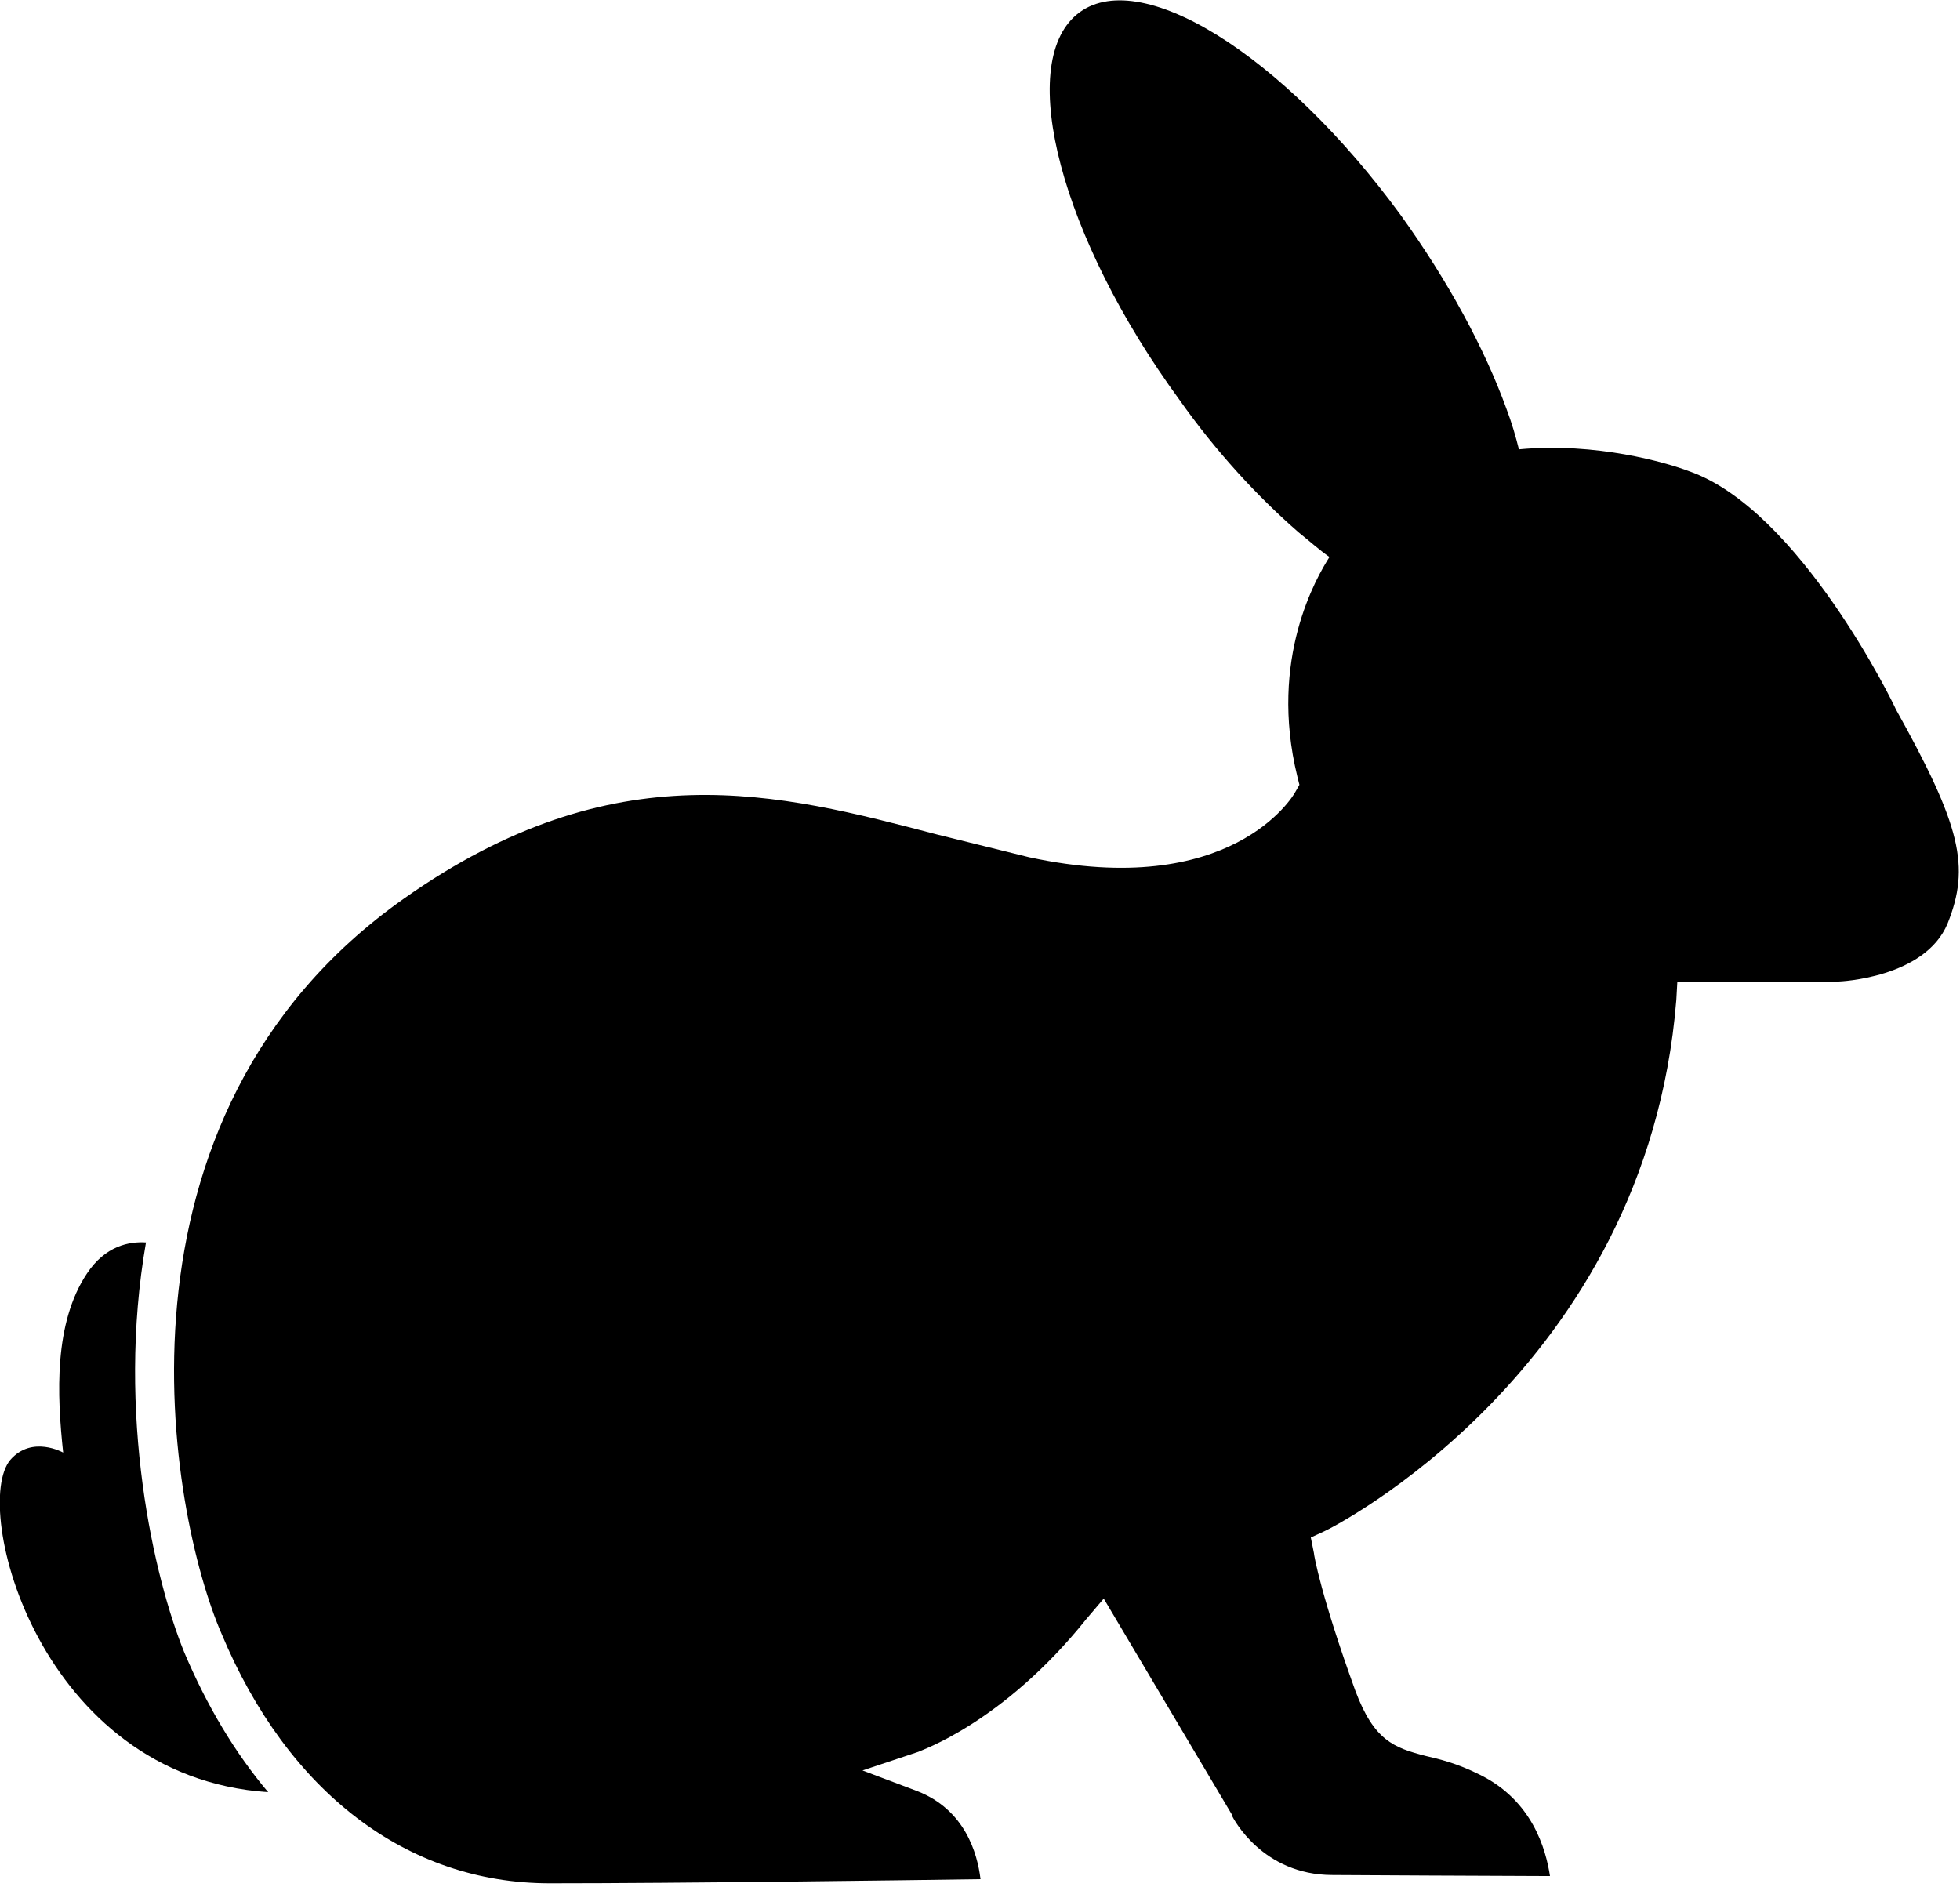
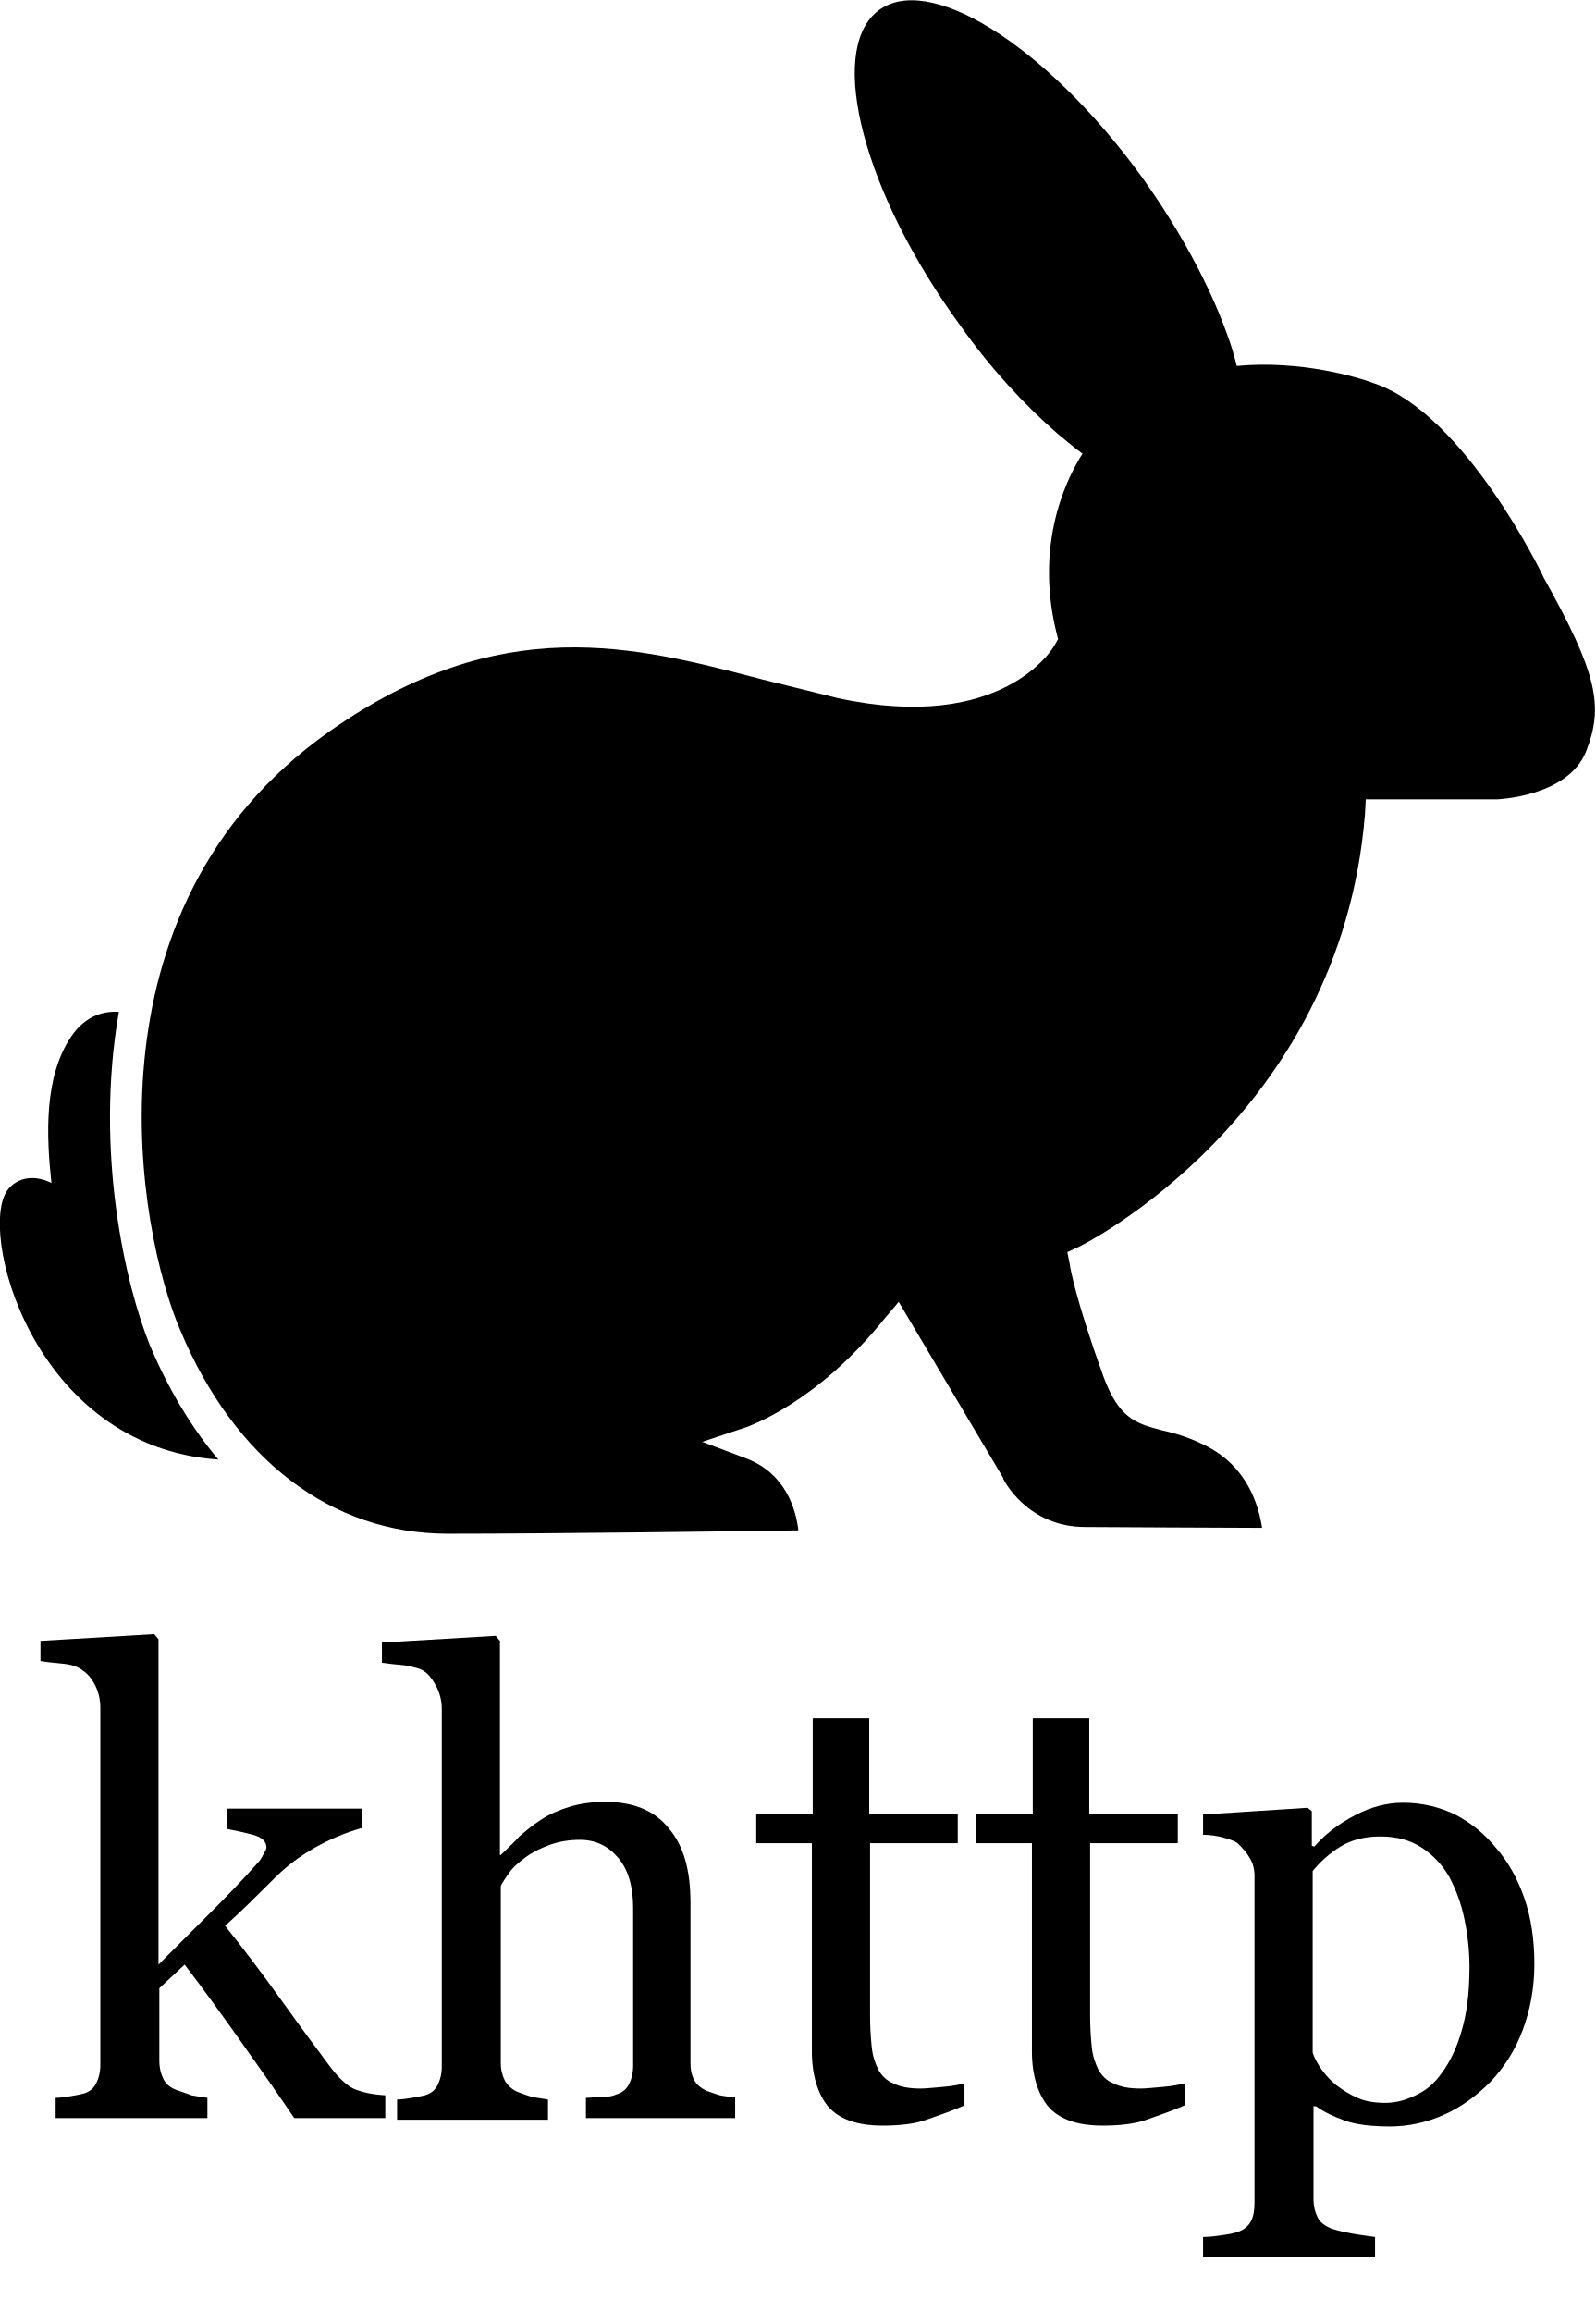
- <svg xmlns="http://www.w3.org/2000/svg" version="1.1" id="Layer_1" x="0px" y="0px" viewBox="0 0 189.3 182.2" style="enable-background:new 0 0 189.3 182.2;" xml:space="preserve">
+ <svg xmlns="http://www.w3.org/2000/svg" version="1.1" id="Layer_1" x="0px" y="0px" viewBox="0 0 189.3 274.2" style="enable-background:new 0 0 189.3 274.2;" xml:space="preserve">
  <g>
-     <path d="M1,141c2.1-2.4,5.1-0.7,5.1-0.7c-0.6-5.6-0.9-12.5,2.3-17.3c1.8-2.7,4.1-3.1,5.7-3c-2.9,16.6,0.8,32.5,3.7,39.6   c2.2,5.2,4.9,9.7,8.1,13.5C3.7,171.6-2.8,145.5,1,141z" />
-     <path d="M39,86.8c20.4-14.4,36.2-10.2,51.5-6.2l8.9,2.2c19.5,4.2,25.5-5.9,25.7-6.3l0.4-0.7l-0.2-0.8c-2.8-11.4,1.9-19.3,3.1-21.2   c-1-0.7-2-1.6-3-2.4c-3.9-3.4-7.9-7.7-11.5-12.8c-11.4-15.6-15.8-32.3-9.9-37.2c5.9-4.9,19.9,3.8,31.3,19.4   c4.6,6.4,8.1,12.9,10.2,18.7c0.5,1.3,0.9,2.7,1.2,3.9c7.5-0.7,14.3,1.3,16.4,2.1c10.7,3.7,19.9,22.7,20,23   c6.3,11.3,7.2,15.2,5,20.7c-2.2,5.3-10.5,5.6-10.5,5.6h-15.6l-0.1,1.8c-2.9,35.9-33.7,51.2-34,51.3l-1.3,0.6l0.3,1.5   c0,0.2,0.7,4.2,4,13.3c1.8,4.8,3.7,5.5,6.8,6.3c1.3,0.3,3,0.7,5.2,1.8c5.1,2.5,6.4,7.2,6.8,9.8c-3.3,0-21-0.1-21-0.1   c-6.8,0-9.6-5.5-9.7-5.7l0-0.1l-12.4-20.9l-1.7,2c-8.1,10.1-16.1,12.7-16.2,12.8l-5.4,1.8l5.3,2c4.6,1.8,5.8,6,6.1,8.5   c-6.6,0.1-29.1,0.4-41.6,0.4c-13.8,0-25.3-8.8-31.7-24.1C16.4,146.3,9.1,107.9,39,86.8z" />
+     <path id="XMLID_3_" d="M1,141c2.1-2.4,5.1-0.7,5.1-0.7c-0.6-5.6-0.9-12.5,2.3-17.3c1.8-2.7,4.1-3.1,5.7-3   c-2.9,16.6,0.8,32.5,3.7,39.6c2.2,5.2,4.9,9.7,8.1,13.5C3.7,171.6-2.8,145.5,1,141z" />
+     <path id="XMLID_2_" d="M39,86.8c20.4-14.4,36.2-10.2,51.5-6.2l8.9,2.2c19.5,4.2,25.5-5.9,25.7-6.3l0.4-0.7l-0.2-0.8   c-2.8-11.4,1.9-19.3,3.1-21.2c-1-0.7-2-1.6-3-2.4c-3.9-3.4-7.9-7.7-11.5-12.8c-11.4-15.6-15.8-32.3-9.9-37.2   c5.9-4.9,19.9,3.8,31.3,19.4c4.6,6.4,8.1,12.9,10.2,18.7c0.5,1.3,0.9,2.7,1.2,3.9c7.5-0.7,14.3,1.3,16.4,2.1   c10.7,3.7,19.9,22.7,20,23c6.3,11.3,7.2,15.2,5,20.7c-2.2,5.3-10.5,5.6-10.5,5.6h-15.6l-0.1,1.8c-2.9,35.9-33.7,51.2-34,51.3   l-1.3,0.6l0.3,1.5c0,0.2,0.7,4.2,4,13.3c1.8,4.8,3.7,5.5,6.8,6.3c1.3,0.3,3,0.7,5.2,1.8c5.1,2.5,6.4,7.2,6.8,9.8   c-3.3,0-21-0.1-21-0.1c-6.8,0-9.6-5.5-9.7-5.7l0-0.1l-12.4-20.9l-1.7,2c-8.1,10.1-16.1,12.7-16.2,12.8l-5.4,1.8l5.3,2   c4.6,1.8,5.8,6,6.1,8.5c-6.6,0.1-29.1,0.4-41.6,0.4c-13.8,0-25.3-8.8-31.7-24.1C16.4,146.3,9.1,107.9,39,86.8z" />
  </g>
-   <g id="XMLID_14_">
- </g>
-   <g id="XMLID_15_">
- </g>
-   <g id="XMLID_16_">
- </g>
+   <g id="XMLID_1_">
+     <path id="XMLID_18_" d="M45.9,251.2h-11c-1.9-2.8-4-5.8-6.2-8.9s-4.5-6.3-6.8-9.3l-3,2.8v8.6c0,0.9,0.2,1.6,0.5,2.2   c0.3,0.6,0.8,1,1.6,1.3c0.6,0.2,1.2,0.4,1.7,0.6c0.5,0.1,1.2,0.2,1.9,0.3v2.4H6.6v-2.4c0.6,0,1.1-0.1,1.8-0.2   c0.6-0.1,1.1-0.2,1.5-0.3c0.7-0.2,1.2-0.6,1.5-1.2c0.3-0.6,0.5-1.3,0.5-2.2v-42.4c0-0.9-0.2-1.8-0.6-2.6c-0.4-0.8-0.9-1.4-1.5-1.8   c-0.5-0.4-1.3-0.7-2.4-0.8c-1.1-0.1-2-0.2-2.6-0.3v-2.4l13.5-0.8l0.5,0.6v38.6c1.9-1.9,4-4,6.2-6.2c2.2-2.2,4.1-4.2,5.6-5.9   c0.2-0.2,0.4-0.5,0.6-0.9s0.4-0.6,0.4-0.9c0-0.7-0.5-1.2-1.6-1.5s-2.1-0.5-3.1-0.7v-2.4h16v2.3c-2.1,0.6-3.9,1.4-5.5,2.3   c-1.6,0.9-2.8,1.8-3.6,2.5c-0.6,0.5-1.4,1.3-2.5,2.4s-2.6,2.6-4.6,4.4c2,2.5,4.3,5.5,6.8,9s4.4,6,5.5,7.5c1.1,1.5,2.1,2.4,2.9,2.8   c0.9,0.4,2.1,0.7,3.8,0.8V251.2z" />
+     <path id="XMLID_20_" d="M87.5,251.2H69.5v-2.4c0.6,0,1.2-0.1,1.9-0.1c0.7,0,1.3-0.1,1.7-0.3c0.7-0.2,1.2-0.6,1.5-1.2   c0.3-0.6,0.5-1.3,0.5-2.2v-18.7c0-2.6-0.6-4.6-1.8-6c-1.2-1.4-2.7-2.1-4.5-2.1c-1.3,0-2.5,0.2-3.6,0.6c-1.1,0.4-2.1,0.9-2.9,1.5   c-0.8,0.6-1.5,1.2-1.9,1.8c-0.4,0.6-0.8,1.1-1,1.6v21c0,0.8,0.2,1.5,0.5,2.1c0.3,0.5,0.8,1,1.5,1.3c0.5,0.2,1.1,0.4,1.7,0.6   c0.6,0.1,1.2,0.2,1.9,0.3v2.4H47.1v-2.4c0.6,0,1.1-0.1,1.8-0.2c0.6-0.1,1.1-0.2,1.5-0.3c0.7-0.2,1.2-0.6,1.5-1.2   c0.3-0.6,0.5-1.3,0.5-2.2v-42.5c0-0.8-0.2-1.7-0.6-2.5c-0.4-0.8-0.9-1.5-1.5-1.9c-0.4-0.3-1.2-0.5-2.3-0.7c-1.1-0.1-2-0.2-2.7-0.3   v-2.4l13.5-0.8l0.5,0.6V220h0.1c0.8-0.8,1.6-1.5,2.2-2.2c0.7-0.6,1.5-1.3,2.6-2c0.9-0.6,2-1.1,3.3-1.5c1.3-0.4,2.7-0.6,4.3-0.6   c3.3,0,5.8,1,7.5,3.1c1.8,2.1,2.6,5,2.6,8.9v19c0,0.9,0.2,1.6,0.5,2.1s0.8,0.9,1.5,1.2c0.6,0.2,1.1,0.4,1.5,0.5   c0.5,0.1,1.1,0.2,1.8,0.2V251.2z" />
+     <path id="XMLID_22_" d="M114.4,249.7c-1.6,0.7-3.1,1.2-4.5,1.7c-1.4,0.5-3.2,0.7-5.2,0.7c-3.1,0-5.2-0.8-6.5-2.3   c-1.2-1.5-1.9-3.7-1.9-6.5v-24.7h-6.6v-3.5h6.7v-11.3h6.7v11.3h10.5v3.5h-10.4v20.4c0,1.5,0.1,2.8,0.2,3.8c0.1,1,0.4,1.9,0.8,2.7   c0.4,0.7,1,1.3,1.8,1.6c0.8,0.4,1.8,0.6,3.2,0.6c0.6,0,1.5-0.1,2.7-0.2c1.2-0.1,2-0.3,2.5-0.4V249.7z" />
+     <path id="XMLID_24_" d="M140.5,249.7c-1.6,0.7-3.1,1.2-4.5,1.7c-1.4,0.5-3.2,0.7-5.2,0.7c-3.1,0-5.2-0.8-6.5-2.3   c-1.2-1.5-1.9-3.7-1.9-6.5v-24.7h-6.6v-3.5h6.7v-11.3h6.7v11.3h10.5v3.5h-10.4v20.4c0,1.5,0.1,2.8,0.2,3.8c0.1,1,0.4,1.9,0.8,2.7   c0.4,0.7,1,1.3,1.8,1.6c0.8,0.4,1.8,0.6,3.2,0.6c0.6,0,1.5-0.1,2.7-0.2c1.2-0.1,2-0.3,2.5-0.4V249.7z" />
+     <path id="XMLID_26_" d="M177.4,219.1c1.5,1.7,2.6,3.7,3.4,6c0.8,2.3,1.2,4.9,1.2,7.8c0,2.9-0.5,5.5-1.4,7.9s-2.2,4.4-3.8,6.1   c-1.7,1.7-3.5,3-5.5,3.9c-2,0.9-4.2,1.4-6.4,1.4c-2.2,0-4-0.2-5.4-0.7c-1.4-0.5-2.6-1.1-3.4-1.7h-0.3v11c0,0.9,0.2,1.6,0.5,2.2   c0.3,0.6,0.9,1,1.6,1.3c0.6,0.2,1.4,0.4,2.5,0.6c1.1,0.2,2,0.3,2.7,0.4v2.4h-20.4v-2.4c0.8,0,1.5-0.1,2.2-0.2   c0.7-0.1,1.4-0.2,1.9-0.4c0.7-0.2,1.3-0.7,1.6-1.3s0.4-1.3,0.4-2.2v-38.8c0-0.7-0.2-1.5-0.6-2.1c-0.4-0.7-0.9-1.2-1.4-1.7   c-0.4-0.3-1.1-0.5-1.8-0.7c-0.8-0.2-1.6-0.3-2.3-0.3v-2.4l12.4-0.8l0.5,0.4v4.1l0.3,0.1c1.3-1.5,2.9-2.7,4.8-3.7   c1.9-1,3.8-1.5,5.7-1.5c2.3,0,4.3,0.5,6.2,1.4C174.5,216.2,176.1,217.5,177.4,219.1z M171.4,245.3c1-1.5,1.7-3.3,2.2-5.3   c0.5-2,0.7-4.3,0.7-6.8c0-1.8-0.2-3.7-0.6-5.6c-0.4-1.9-1-3.5-1.8-5c-0.8-1.4-1.9-2.6-3.3-3.5c-1.4-0.9-3-1.3-4.9-1.3   c-1.8,0-3.4,0.4-4.7,1.2s-2.4,1.8-3.3,2.9v21.5c0.2,0.7,0.6,1.4,1.1,2.1s1.1,1.3,1.7,1.8c0.8,0.6,1.6,1.1,2.5,1.5   c0.9,0.4,2,0.6,3.3,0.6c1.4,0,2.7-0.4,4-1.1C169.5,247.7,170.5,246.7,171.4,245.3z" />
+   </g>
  <g id="XMLID_17_">
</g>
-   <g id="XMLID_18_">
+   <g id="XMLID_29_">
</g>
-   <g id="XMLID_19_">
+   <g id="XMLID_30_">
</g>
-   <g id="XMLID_20_">
+   <g id="XMLID_31_">
</g>
-   <g id="XMLID_21_">
+   <g id="XMLID_32_">
</g>
-   <g id="XMLID_22_">
+   <g id="XMLID_33_">
</g>
-   <g id="XMLID_23_">
+   <g id="XMLID_34_">
</g>
-   <g id="XMLID_24_">
+   <g id="XMLID_35_">
</g>
-   <g id="XMLID_25_">
+   <g id="XMLID_36_">
</g>
-   <g id="XMLID_26_">
+   <g id="XMLID_37_">
</g>
-   <g id="XMLID_27_">
+   <g id="XMLID_38_">
</g>
-   <g id="XMLID_28_">
+   <g id="XMLID_39_">
+ </g>
+   <g id="XMLID_40_">
+ </g>
+   <g id="XMLID_41_">
+ </g>
+   <g id="XMLID_42_">
</g>
</svg>
